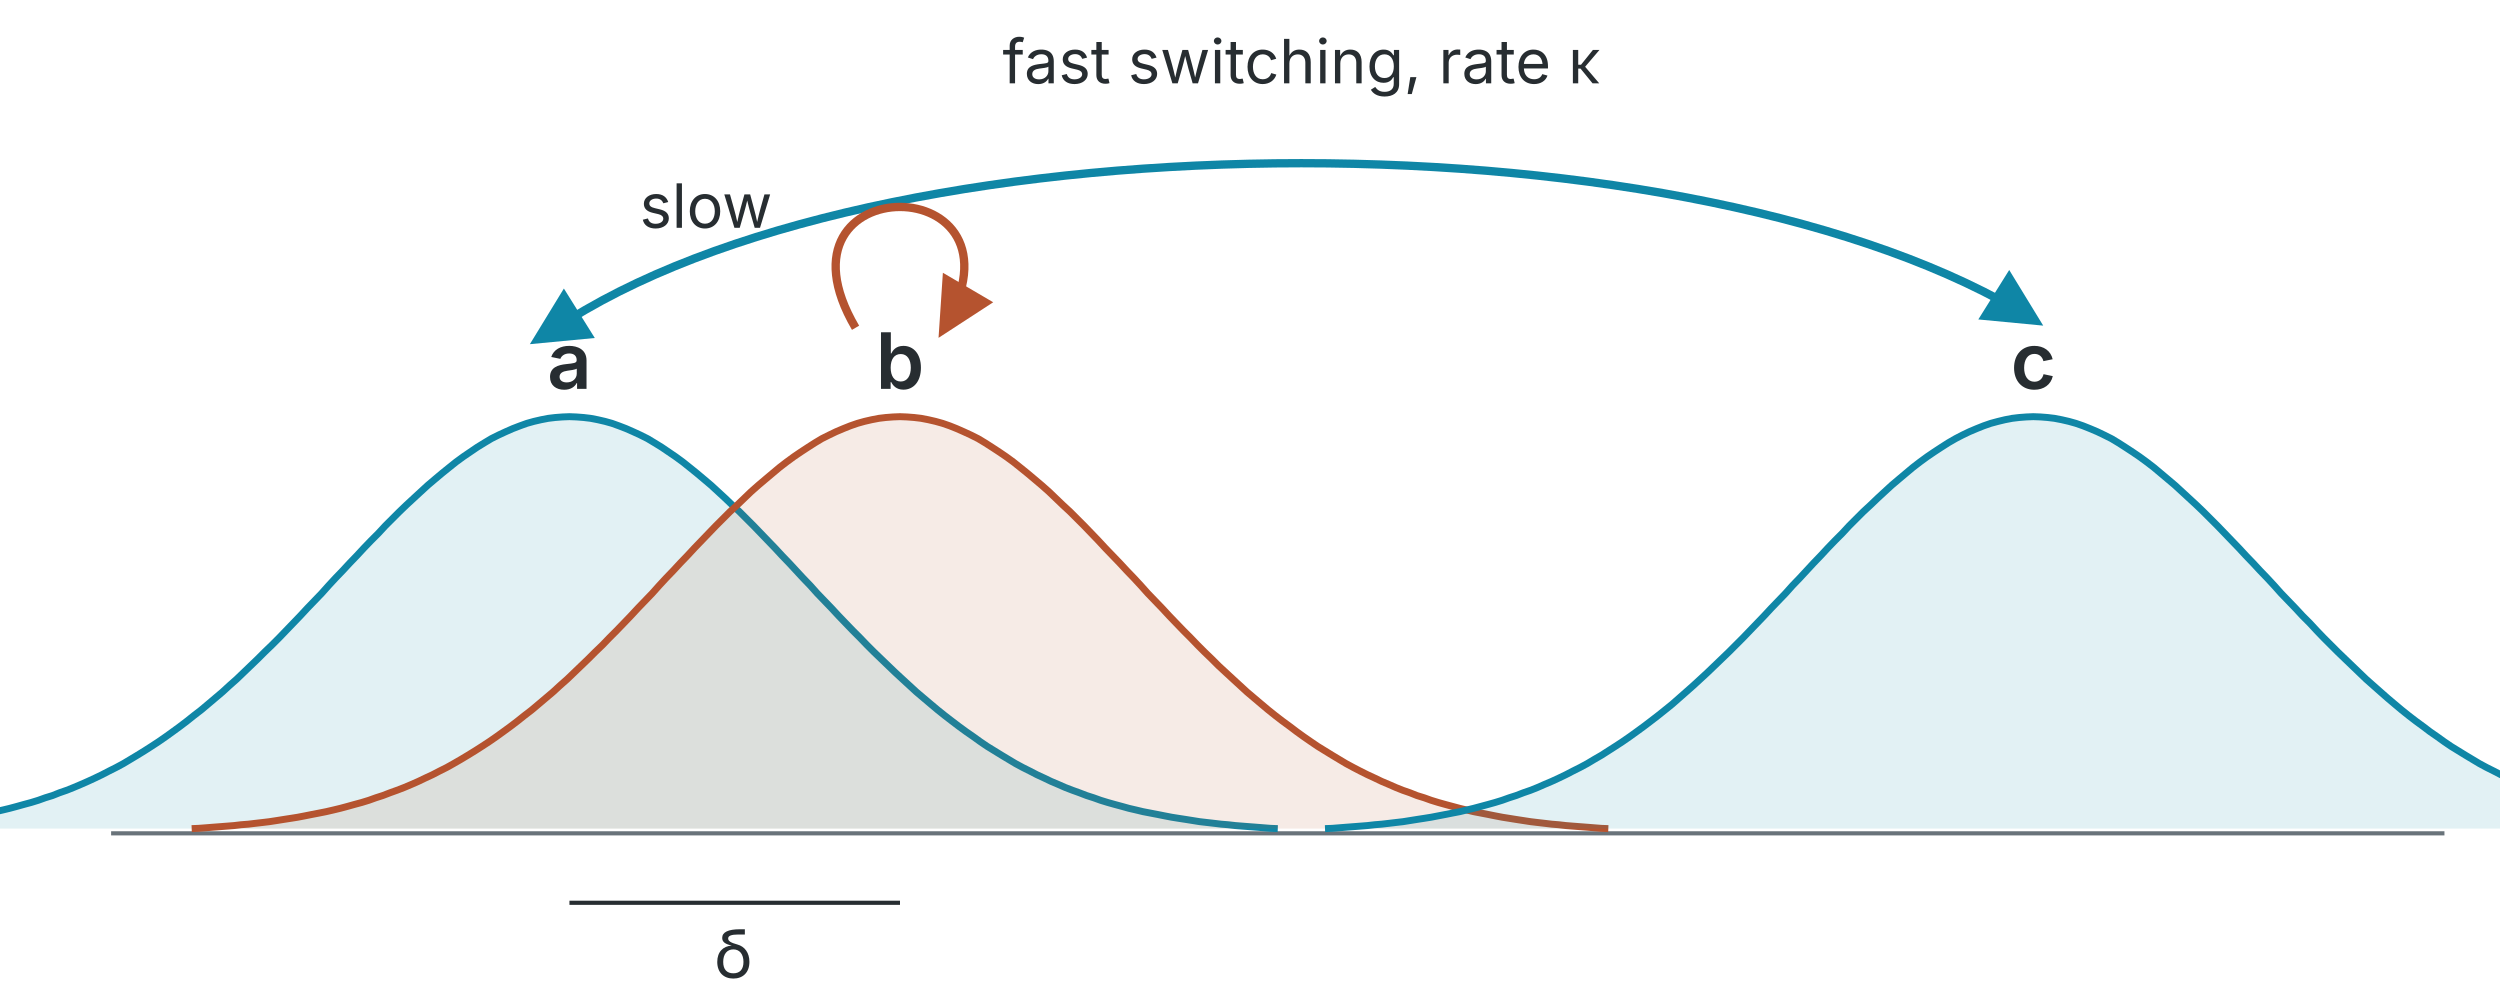
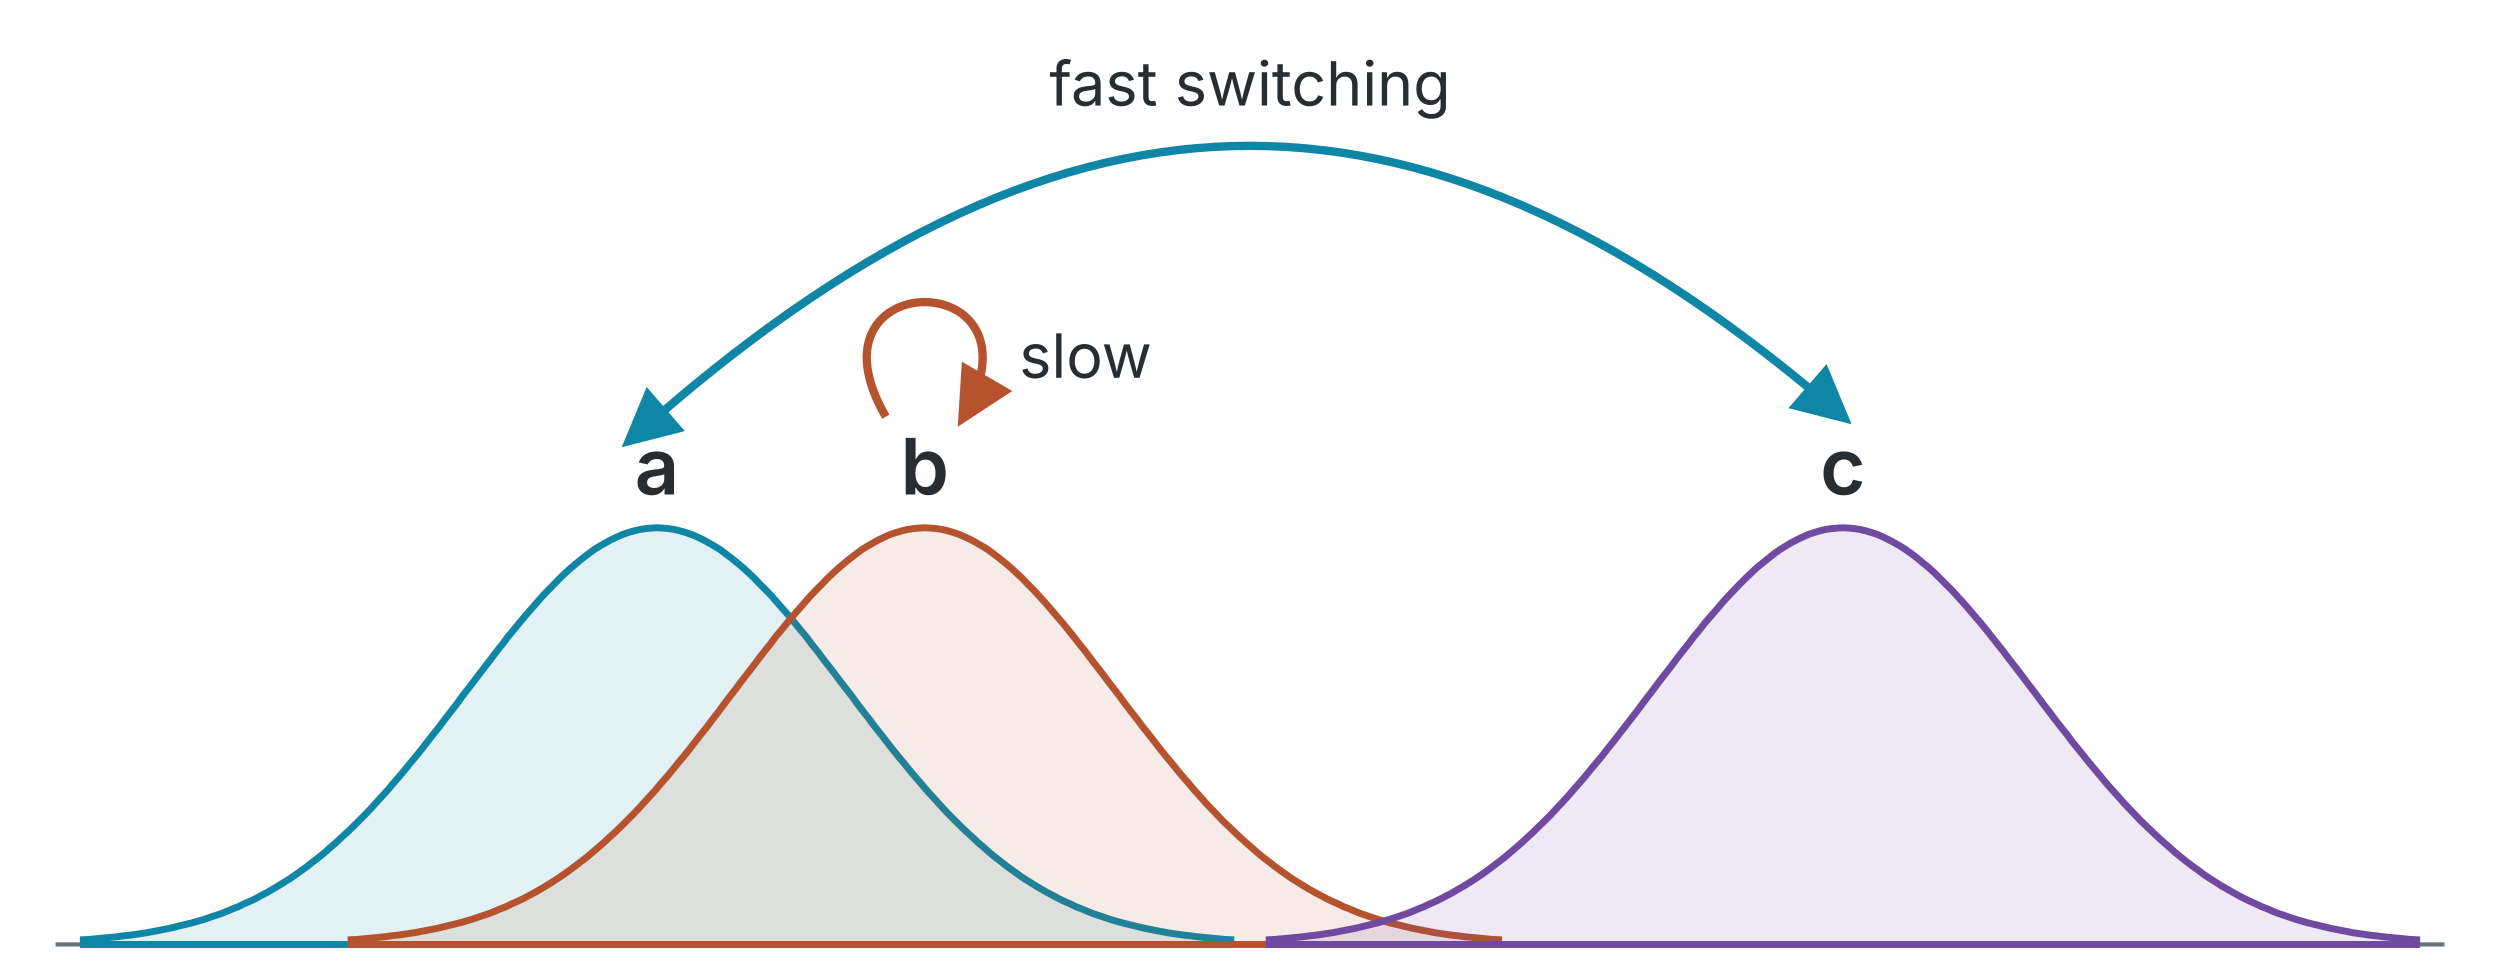
- <svg xmlns="http://www.w3.org/2000/svg" viewBox="0 0 900 360" width="900" height="360" role="img" aria-label="Toy model: three true states, fit with two">
+ <svg xmlns="http://www.w3.org/2000/svg" viewBox="0 0 900 350" width="900" height="350" role="img" aria-label="Toy model: three true states, fit with two">
  <defs>
    <marker id="h" viewBox="0 0 10 10" refX="8" refY="5" markerWidth="7" markerHeight="7" orient="auto">
      <path d="M0,0 L10,5 L0,10 z" fill="#0f86a6" />
    </marker>
    <marker id="h2" viewBox="0 0 10 10" refX="2" refY="5" markerWidth="7" markerHeight="7" orient="auto-start-reverse">
      <path d="M0,0 L10,5 L0,10 z" fill="#0f86a6" />
    </marker>
    <marker id="hb" viewBox="0 0 10 10" refX="8" refY="5" markerWidth="7" markerHeight="7" orient="auto">
      <path d="M0,0 L10,5 L0,10 z" fill="#b5532f" />
    </marker>
  </defs>
-   <line x1="40" y1="300" x2="880" y2="300" stroke="#69737a" stroke-width="1.5" />
-   <polyline points="-50.0,298.3 -47.4,298.2 -44.9,298.0 -42.3,297.8 -39.8,297.6 -37.2,297.4 -34.7,297.2 -32.2,296.9 -29.6,296.7 -27.1,296.4 -24.5,296.1 -21.9,295.8 -19.4,295.4 -16.8,295.0 -14.3,294.6 -11.8,294.2 -9.2,293.7 -6.7,293.2 -4.1,292.7 -1.6,292.2 1.0,291.6 3.5,291.0 6.1,290.3 8.6,289.6 11.2,288.9 13.8,288.1 16.3,287.2 18.9,286.4 21.4,285.4 24.0,284.5 26.5,283.5 29.1,282.4 31.6,281.3 34.2,280.1 36.7,278.9 39.2,277.6 41.8,276.3 44.4,274.9 46.9,273.4 49.4,271.9 52.0,270.3 54.5,268.7 57.1,267.0 59.7,265.2 62.2,263.4 64.8,261.5 67.3,259.6 69.8,257.6 72.4,255.6 74.9,253.5 77.5,251.3 80.1,249.1 82.6,246.8 85.2,244.5 87.7,242.1 90.2,239.7 92.8,237.2 95.3,234.7 97.9,232.2 100.5,229.6 103.0,227.0 105.6,224.3 108.1,221.7 110.6,219.0 113.2,216.3 115.8,213.6 118.3,210.8 120.8,208.1 123.4,205.4 125.9,202.7 128.5,200.0 131.0,197.3 133.6,194.6 136.2,192.0 138.7,189.3 141.2,186.8 143.8,184.2 146.3,181.8 148.9,179.4 151.5,177.0 154.0,174.7 156.6,172.5 159.1,170.4 161.7,168.3 164.2,166.3 166.8,164.4 169.3,162.7 171.8,161.0 174.4,159.4 176.9,157.9 179.5,156.6 182.1,155.4 184.6,154.3 187.2,153.3 189.7,152.4 192.2,151.7 194.8,151.1 197.4,150.6 199.9,150.3 202.5,150.1 205.0,150.0 207.5,150.1 210.1,150.3 212.6,150.6 215.2,151.1 217.8,151.7 220.3,152.4 222.8,153.3 225.4,154.3 227.9,155.4 230.5,156.6 233.1,157.9 235.6,159.4 238.2,161.0 240.7,162.7 243.2,164.4 245.8,166.3 248.3,168.3 250.9,170.4 253.4,172.5 256.0,174.7 258.5,177.0 261.1,179.4 263.6,181.8 266.2,184.2 268.8,186.8 271.3,189.3 273.9,192.0 276.4,194.6 279.0,197.3 281.5,200.0 284.1,202.7 286.6,205.4 289.1,208.1 291.7,210.8 294.2,213.6 296.8,216.3 299.4,219.0 301.9,221.7 304.4,224.3 307.0,227.0 309.6,229.6 312.1,232.2 314.6,234.7 317.2,237.2 319.8,239.7 322.3,242.1 324.9,244.5 327.4,246.8 329.9,249.1 332.5,251.3 335.1,253.5 337.6,255.6 340.1,257.6 342.7,259.6 345.2,261.5 347.8,263.4 350.4,265.2 352.9,267.0 355.4,268.7 358.0,270.3 360.6,271.9 363.1,273.4 365.6,274.9 368.2,276.3 370.8,277.6 373.3,278.9 375.9,280.1 378.4,281.3 381.0,282.4 383.5,283.5 386.1,284.5 388.6,285.4 391.2,286.4 393.7,287.2 396.2,288.1 398.8,288.9 401.3,289.6 403.9,290.3 406.4,291.0 409.0,291.6 411.5,292.2 414.1,292.7 416.7,293.2 419.2,293.7 421.8,294.2 424.3,294.6 426.9,295.0 429.4,295.4 431.9,295.8 434.5,296.1 437.1,296.4 439.6,296.7 442.1,296.9 444.7,297.2 447.2,297.4 449.8,297.6 452.4,297.8 454.9,298.0 457.4,298.2 460.0,298.3" fill="#0f86a6" fill-opacity="0.12" stroke="#0f86a6" stroke-width="2.5" />
-   <text x="205.0" y="140" font-size="28" font-weight="600" text-anchor="middle" fill="#272d31" font-family="Inter, Century Gothic, sans-serif">a</text>
-   <polyline points="69.0,298.3 71.5,298.2 74.1,298.0 76.6,297.8 79.2,297.6 81.8,297.4 84.3,297.2 86.8,296.9 89.4,296.7 91.9,296.4 94.5,296.1 97.0,295.8 99.6,295.4 102.1,295.0 104.7,294.6 107.2,294.2 109.8,293.7 112.3,293.2 114.9,292.7 117.4,292.2 120.0,291.6 122.5,291.0 125.1,290.3 127.6,289.6 130.2,288.9 132.8,288.1 135.3,287.2 137.8,286.4 140.4,285.4 142.9,284.5 145.5,283.5 148.1,282.4 150.6,281.3 153.1,280.1 155.7,278.9 158.2,277.6 160.8,276.3 163.3,274.9 165.9,273.4 168.4,271.9 171.0,270.3 173.5,268.7 176.1,267.0 178.7,265.2 181.2,263.4 183.8,261.5 186.3,259.6 188.8,257.6 191.4,255.6 193.9,253.5 196.5,251.3 199.1,249.1 201.6,246.8 204.2,244.5 206.7,242.1 209.2,239.7 211.8,237.2 214.3,234.7 216.9,232.2 219.4,229.6 222.0,227.0 224.6,224.3 227.1,221.7 229.6,219.0 232.2,216.3 234.8,213.6 237.3,210.8 239.8,208.1 242.4,205.4 244.9,202.7 247.5,200.0 250.0,197.3 252.6,194.6 255.1,192.0 257.7,189.3 260.2,186.8 262.8,184.2 265.4,181.8 267.9,179.4 270.4,177.0 273.0,174.7 275.6,172.5 278.1,170.4 280.6,168.3 283.2,166.3 285.8,164.4 288.3,162.7 290.9,161.0 293.4,159.4 295.9,157.9 298.5,156.6 301.0,155.4 303.6,154.3 306.1,153.3 308.7,152.4 311.2,151.7 313.8,151.1 316.4,150.6 318.9,150.3 321.5,150.1 324.0,150.0 326.5,150.1 329.1,150.3 331.6,150.6 334.2,151.1 336.8,151.7 339.3,152.4 341.9,153.3 344.4,154.3 346.9,155.4 349.5,156.6 352.1,157.9 354.6,159.4 357.1,161.0 359.7,162.7 362.2,164.4 364.8,166.3 367.3,168.3 369.9,170.4 372.4,172.5 375.0,174.7 377.6,177.0 380.1,179.4 382.6,181.8 385.2,184.2 387.8,186.8 390.3,189.3 392.9,192.0 395.4,194.6 397.9,197.3 400.5,200.0 403.1,202.7 405.6,205.4 408.2,208.1 410.7,210.8 413.2,213.6 415.8,216.3 418.4,219.0 420.9,221.7 423.4,224.3 426.0,227.0 428.6,229.6 431.1,232.2 433.6,234.7 436.2,237.2 438.7,239.7 441.3,242.1 443.9,244.5 446.4,246.8 448.9,249.1 451.5,251.3 454.1,253.5 456.6,255.6 459.1,257.6 461.7,259.6 464.3,261.5 466.8,263.4 469.3,265.2 471.9,267.0 474.4,268.7 477.0,270.3 479.6,271.9 482.1,273.4 484.6,274.9 487.2,276.3 489.7,277.6 492.3,278.9 494.9,280.1 497.4,281.3 500.0,282.4 502.5,283.5 505.0,284.5 507.6,285.4 510.1,286.4 512.7,287.2 515.2,288.1 517.8,288.9 520.3,289.6 522.9,290.3 525.5,291.0 528.0,291.6 530.5,292.2 533.1,292.7 535.7,293.2 538.2,293.7 540.8,294.2 543.3,294.6 545.8,295.0 548.4,295.4 551.0,295.8 553.5,296.1 556.1,296.4 558.6,296.7 561.1,296.9 563.7,297.2 566.2,297.4 568.8,297.6 571.4,297.8 573.9,298.0 576.4,298.2 579.0,298.3" fill="#b5532f" fill-opacity="0.12" stroke="#b5532f" stroke-width="2.5" />
-   <text x="324.0" y="140" font-size="28" font-weight="600" text-anchor="middle" fill="#272d31" font-family="Inter, Century Gothic, sans-serif">b</text>
-   <polyline points="477.0,298.3 479.6,298.2 482.1,298.0 484.6,297.8 487.2,297.6 489.8,297.4 492.3,297.2 494.9,296.9 497.4,296.7 500.0,296.4 502.5,296.1 505.1,295.8 507.6,295.4 510.1,295.0 512.7,294.6 515.2,294.2 517.8,293.7 520.4,293.2 522.9,292.7 525.5,292.2 528.0,291.6 530.5,291.0 533.1,290.3 535.7,289.6 538.2,288.9 540.8,288.1 543.3,287.2 545.8,286.4 548.4,285.4 551.0,284.5 553.5,283.5 556.0,282.4 558.6,281.3 561.2,280.1 563.7,278.9 566.2,277.6 568.8,276.3 571.4,274.9 573.9,273.4 576.5,271.9 579.0,270.3 581.5,268.7 584.1,267.0 586.7,265.2 589.2,263.4 591.8,261.5 594.3,259.6 596.9,257.6 599.4,255.6 602.0,253.5 604.5,251.3 607.0,249.1 609.6,246.8 612.1,244.5 614.7,242.1 617.2,239.7 619.8,237.2 622.4,234.7 624.9,232.2 627.5,229.6 630.0,227.0 632.6,224.3 635.1,221.7 637.6,219.0 640.2,216.3 642.8,213.6 645.3,210.8 647.9,208.1 650.4,205.4 652.9,202.7 655.5,200.0 658.0,197.3 660.6,194.6 663.2,192.0 665.7,189.3 668.2,186.8 670.8,184.2 673.4,181.8 675.9,179.4 678.5,177.0 681.0,174.7 683.6,172.5 686.1,170.4 688.6,168.3 691.2,166.3 693.8,164.4 696.3,162.7 698.9,161.0 701.4,159.4 704.0,157.9 706.5,156.6 709.0,155.4 711.6,154.3 714.1,153.3 716.7,152.4 719.3,151.7 721.8,151.1 724.4,150.6 726.9,150.3 729.5,150.1 732.0,150.0 734.6,150.1 737.1,150.3 739.6,150.6 742.2,151.1 744.8,151.7 747.3,152.4 749.9,153.3 752.4,154.3 755.0,155.4 757.5,156.6 760.1,157.9 762.6,159.4 765.1,161.0 767.7,162.7 770.2,164.4 772.8,166.3 775.4,168.3 777.9,170.4 780.4,172.5 783.0,174.7 785.5,177.0 788.1,179.4 790.7,181.8 793.2,184.2 795.8,186.8 798.3,189.3 800.9,192.0 803.4,194.6 806.0,197.3 808.5,200.0 811.1,202.7 813.6,205.4 816.2,208.1 818.7,210.8 821.2,213.6 823.8,216.3 826.4,219.0 828.9,221.7 831.5,224.3 834.0,227.0 836.5,229.6 839.1,232.2 841.6,234.7 844.2,237.2 846.8,239.7 849.3,242.1 851.8,244.5 854.4,246.8 857.0,249.1 859.5,251.3 862.1,253.5 864.6,255.6 867.1,257.6 869.7,259.6 872.3,261.5 874.8,263.4 877.4,265.2 879.9,267.0 882.4,268.7 885.0,270.3 887.6,271.9 890.1,273.4 892.6,274.9 895.2,276.3 897.8,277.6 900.3,278.9 902.9,280.1 905.4,281.3 907.9,282.4 910.5,283.5 913.0,284.5 915.6,285.4 918.2,286.4 920.7,287.2 923.2,288.1 925.8,288.9 928.4,289.6 930.9,290.3 933.5,291.0 936.0,291.6 938.5,292.2 941.1,292.7 943.7,293.2 946.2,293.7 948.8,294.2 951.3,294.6 953.9,295.0 956.4,295.4 959.0,295.8 961.5,296.1 964.0,296.4 966.6,296.7 969.1,296.9 971.7,297.2 974.3,297.4 976.8,297.6 979.3,297.8 981.9,298.0 984.5,298.2 987.0,298.3" fill="#0f86a6" fill-opacity="0.12" stroke="#0f86a6" stroke-width="2.5" />
-   <text x="732.0" y="140" font-size="28" font-weight="600" text-anchor="middle" fill="#272d31" font-family="Inter, Century Gothic, sans-serif">c</text>
-   <line x1="205" y1="325" x2="324" y2="325" stroke="#272d31" stroke-width="1.5" />
-   <text x="264" y="352" font-size="24" text-anchor="middle" fill="#272d31" font-family="Inter, Century Gothic, sans-serif">δ</text>
-   <path d="M205,115 C325,40 612.0,40 732.0,115" fill="none" stroke="#0f86a6" stroke-width="3" marker-end="url(#h)" marker-start="url(#h2)" />
-   <text x="468.5" y="30" font-size="22" text-anchor="middle" fill="#272d31" font-family="Inter, Century Gothic, sans-serif">fast switching, rate κ</text>
-   <path d="M308.0,118 C274.0,60 374.0,60 340.0,118" fill="none" stroke="#b5532f" stroke-width="3" marker-end="url(#hb)" />
-   <text x="278.0" y="82" font-size="22" text-anchor="end" fill="#272d31" font-family="Inter, Century Gothic, sans-serif">slow</text>
+   <line x1="20" y1="340" x2="880" y2="340" stroke="#69737a" stroke-width="1.5" />
+   <polygon points="30.0,340 30.0,338.3 32.1,338.2 34.1,338.0 36.2,337.8 38.3,337.6 40.3,337.4 42.4,337.2 44.5,336.9 46.5,336.7 48.6,336.4 50.7,336.1 52.7,335.8 54.8,335.4 56.9,335.0 58.9,334.6 61.0,334.2 63.0,333.7 65.1,333.2 67.2,332.7 69.2,332.2 71.3,331.6 73.4,331.0 75.4,330.3 77.5,329.6 79.6,328.9 81.6,328.1 83.7,327.2 85.8,326.4 87.8,325.4 89.9,324.5 92.0,323.5 94.0,322.4 96.1,321.3 98.2,320.1 100.2,318.9 102.3,317.6 104.4,316.3 106.4,314.9 108.5,313.4 110.6,311.9 112.6,310.3 114.7,308.7 116.8,307.0 118.8,305.2 120.9,303.4 122.9,301.5 125.0,299.6 127.1,297.6 129.1,295.6 131.2,293.5 133.3,291.3 135.3,289.1 137.4,286.8 139.5,284.5 141.5,282.1 143.6,279.7 145.7,277.2 147.7,274.7 149.8,272.2 151.9,269.6 153.9,267.0 156.0,264.3 158.1,261.7 160.1,259.0 162.2,256.3 164.3,253.6 166.3,250.8 168.4,248.1 170.5,245.4 172.5,242.7 174.6,240.0 176.7,237.3 178.7,234.6 180.8,232.0 182.8,229.3 184.9,226.8 187.0,224.2 189.0,221.8 191.1,219.4 193.2,217.0 195.2,214.7 197.3,212.5 199.4,210.4 201.4,208.3 203.5,206.3 205.6,204.4 207.6,202.7 209.7,201.0 211.8,199.4 213.8,197.9 215.9,196.6 218.0,195.4 220.0,194.3 222.1,193.3 224.2,192.4 226.2,191.7 228.3,191.1 230.4,190.6 232.4,190.3 234.5,190.1 236.5,190.0 238.6,190.1 240.7,190.3 242.7,190.6 244.8,191.1 246.9,191.7 248.9,192.4 251.0,193.3 253.1,194.3 255.1,195.4 257.2,196.6 259.3,197.9 261.3,199.4 263.4,201.0 265.5,202.7 267.5,204.4 269.6,206.3 271.7,208.3 273.7,210.4 275.8,212.5 277.9,214.7 279.9,217.0 282.0,219.4 284.1,221.8 286.1,224.2 288.2,226.8 290.3,229.3 292.3,232.0 294.4,234.6 296.4,237.3 298.5,240.0 300.6,242.7 302.6,245.4 304.7,248.1 306.8,250.8 308.8,253.6 310.9,256.3 313.0,259.0 315.0,261.7 317.1,264.3 319.2,267.0 321.2,269.6 323.3,272.2 325.4,274.7 327.4,277.2 329.5,279.7 331.6,282.1 333.6,284.5 335.7,286.8 337.8,289.1 339.8,291.3 341.9,293.5 344.0,295.6 346.0,297.6 348.1,299.6 350.2,301.5 352.2,303.4 354.3,305.2 356.3,307.0 358.4,308.7 360.5,310.3 362.5,311.9 364.6,313.4 366.7,314.9 368.7,316.3 370.8,317.6 372.9,318.9 374.9,320.1 377.0,321.3 379.1,322.4 381.1,323.5 383.2,324.5 385.3,325.4 387.3,326.4 389.4,327.2 391.5,328.1 393.5,328.9 395.6,329.6 397.7,330.3 399.7,331.0 401.8,331.6 403.9,332.2 405.9,332.7 408.0,333.2 410.1,333.7 412.1,334.2 414.2,334.6 416.2,335.0 418.3,335.4 420.4,335.8 422.4,336.1 424.5,336.4 426.6,336.7 428.6,336.9 430.7,337.2 432.8,337.4 434.8,337.6 436.9,337.8 439.0,338.0 441.0,338.2 443.1,338.3 443.1,340" fill="#0f86a6" fill-opacity="0.12" stroke="#0f86a6" stroke-width="2.5" />
+   <text x="236.5" y="178" font-size="28" font-weight="600" text-anchor="middle" fill="#272d31" font-family="Inter, Century Gothic, sans-serif">a</text>
+   <polygon points="126.4,340 126.4,338.3 128.5,338.2 130.5,338.0 132.6,337.8 134.7,337.6 136.7,337.4 138.8,337.2 140.8,336.9 142.9,336.7 145.0,336.4 147.0,336.1 149.1,335.8 151.2,335.4 153.2,335.0 155.3,334.6 157.4,334.2 159.4,333.7 161.5,333.2 163.6,332.7 165.6,332.2 167.7,331.6 169.8,331.0 171.8,330.3 173.9,329.6 176.0,328.9 178.0,328.1 180.1,327.2 182.2,326.4 184.2,325.4 186.3,324.5 188.4,323.5 190.4,322.4 192.5,321.3 194.6,320.1 196.6,318.9 198.7,317.6 200.7,316.3 202.8,314.9 204.9,313.4 206.9,311.9 209.0,310.3 211.1,308.7 213.1,307.0 215.2,305.2 217.3,303.4 219.3,301.5 221.4,299.6 223.5,297.6 225.5,295.6 227.6,293.5 229.7,291.3 231.7,289.1 233.8,286.8 235.9,284.5 237.9,282.1 240.0,279.7 242.1,277.2 244.1,274.7 246.2,272.2 248.3,269.6 250.3,267.0 252.4,264.3 254.5,261.7 256.5,259.0 258.6,256.3 260.6,253.6 262.7,250.8 264.8,248.1 266.8,245.4 268.9,242.7 271.0,240.0 273.0,237.3 275.1,234.6 277.2,232.0 279.2,229.3 281.3,226.8 283.4,224.2 285.4,221.8 287.5,219.4 289.6,217.0 291.6,214.7 293.7,212.5 295.8,210.4 297.8,208.3 299.9,206.3 302.0,204.4 304.0,202.7 306.1,201.0 308.2,199.4 310.2,197.9 312.3,196.6 314.4,195.4 316.4,194.3 318.5,193.3 320.5,192.4 322.6,191.7 324.7,191.1 326.7,190.6 328.8,190.3 330.9,190.1 332.9,190.0 335.0,190.1 337.1,190.3 339.1,190.6 341.2,191.1 343.3,191.7 345.3,192.4 347.4,193.3 349.5,194.3 351.5,195.4 353.6,196.6 355.7,197.9 357.7,199.4 359.8,201.0 361.9,202.7 363.9,204.4 366.0,206.3 368.1,208.3 370.1,210.4 372.2,212.5 374.2,214.7 376.3,217.0 378.4,219.4 380.4,221.8 382.5,224.2 384.6,226.8 386.6,229.3 388.7,232.0 390.8,234.6 392.8,237.3 394.9,240.0 397.0,242.7 399.0,245.4 401.1,248.1 403.2,250.8 405.2,253.6 407.3,256.3 409.4,259.0 411.4,261.7 413.5,264.3 415.6,267.0 417.6,269.6 419.7,272.2 421.8,274.7 423.8,277.2 425.9,279.7 428.0,282.1 430.0,284.5 432.1,286.8 434.1,289.1 436.2,291.3 438.3,293.5 440.3,295.6 442.4,297.6 444.5,299.6 446.5,301.5 448.6,303.4 450.7,305.2 452.7,307.0 454.8,308.7 456.9,310.3 458.9,311.9 461.0,313.4 463.1,314.9 465.1,316.3 467.2,317.6 469.3,318.9 471.3,320.1 473.4,321.3 475.5,322.4 477.5,323.5 479.6,324.5 481.7,325.4 483.7,326.4 485.8,327.2 487.9,328.1 489.9,328.9 492.0,329.6 494.0,330.3 496.1,331.0 498.2,331.6 500.2,332.2 502.3,332.7 504.4,333.2 506.4,333.7 508.5,334.2 510.6,334.6 512.6,335.0 514.7,335.4 516.8,335.8 518.8,336.1 520.9,336.4 523.0,336.7 525.0,336.9 527.1,337.2 529.2,337.4 531.2,337.6 533.3,337.8 535.4,338.0 537.4,338.2 539.5,338.3 539.5,340" fill="#b5532f" fill-opacity="0.12" stroke="#b5532f" stroke-width="2.5" />
+   <text x="332.9" y="178" font-size="28" font-weight="600" text-anchor="middle" fill="#272d31" font-family="Inter, Century Gothic, sans-serif">b</text>
+   <polygon points="456.9,340 456.9,338.3 458.9,338.2 461.0,338.0 463.1,337.8 465.1,337.6 467.2,337.4 469.3,337.2 471.3,336.9 473.4,336.7 475.5,336.4 477.5,336.1 479.6,335.8 481.7,335.4 483.7,335.0 485.8,334.6 487.9,334.2 489.9,333.7 492.0,333.2 494.0,332.7 496.1,332.2 498.2,331.6 500.2,331.0 502.3,330.3 504.4,329.6 506.4,328.9 508.5,328.1 510.6,327.2 512.6,326.4 514.7,325.4 516.8,324.5 518.8,323.5 520.9,322.4 523.0,321.3 525.0,320.1 527.1,318.9 529.2,317.6 531.2,316.3 533.3,314.9 535.4,313.4 537.4,311.9 539.5,310.3 541.6,308.7 543.6,307.0 545.7,305.2 547.8,303.4 549.8,301.5 551.9,299.6 553.9,297.6 556.0,295.6 558.1,293.5 560.1,291.3 562.2,289.1 564.3,286.8 566.3,284.5 568.4,282.1 570.5,279.7 572.5,277.2 574.6,274.7 576.7,272.2 578.7,269.6 580.8,267.0 582.9,264.3 584.9,261.7 587.0,259.0 589.1,256.3 591.1,253.6 593.2,250.8 595.3,248.1 597.3,245.4 599.4,242.7 601.5,240.0 603.5,237.3 605.6,234.6 607.7,232.0 609.7,229.3 611.8,226.8 613.8,224.2 615.9,221.8 618.0,219.4 620.0,217.0 622.1,214.7 624.2,212.5 626.2,210.4 628.3,208.3 630.4,206.3 632.4,204.4 634.5,202.7 636.6,201.0 638.6,199.4 640.7,197.9 642.8,196.6 644.8,195.4 646.9,194.3 649.0,193.3 651.0,192.4 653.1,191.7 655.2,191.1 657.2,190.6 659.3,190.3 661.4,190.1 663.4,190.0 665.5,190.1 667.6,190.3 669.6,190.6 671.7,191.1 673.7,191.7 675.8,192.4 677.9,193.3 679.9,194.3 682.0,195.4 684.1,196.6 686.1,197.9 688.2,199.4 690.3,201.0 692.3,202.7 694.4,204.4 696.5,206.3 698.5,208.3 700.6,210.4 702.7,212.5 704.7,214.7 706.8,217.0 708.9,219.4 710.9,221.8 713.0,224.2 715.1,226.8 717.1,229.3 719.2,232.0 721.3,234.6 723.3,237.3 725.4,240.0 727.5,242.7 729.5,245.4 731.6,248.1 733.6,250.8 735.7,253.6 737.8,256.3 739.8,259.0 741.9,261.7 744.0,264.3 746.0,267.0 748.1,269.6 750.2,272.2 752.2,274.7 754.3,277.2 756.4,279.7 758.4,282.1 760.5,284.5 762.6,286.8 764.6,289.1 766.7,291.3 768.8,293.5 770.8,295.6 772.9,297.6 775.0,299.6 777.0,301.5 779.1,303.4 781.2,305.2 783.2,307.0 785.3,308.7 787.3,310.3 789.4,311.9 791.5,313.4 793.5,314.9 795.6,316.3 797.7,317.6 799.7,318.9 801.8,320.1 803.9,321.3 805.9,322.4 808.0,323.5 810.1,324.5 812.1,325.4 814.2,326.4 816.3,327.2 818.3,328.1 820.4,328.9 822.5,329.6 824.5,330.3 826.6,331.0 828.7,331.6 830.7,332.2 832.8,332.7 834.9,333.2 836.9,333.7 839.0,334.2 841.1,334.6 843.1,335.0 845.2,335.4 847.2,335.8 849.3,336.1 851.4,336.4 853.4,336.7 855.5,336.9 857.6,337.2 859.6,337.4 861.7,337.6 863.8,337.8 865.8,338.0 867.9,338.2 870.0,338.3 870.0,340" fill="#6f4aa0" fill-opacity="0.12" stroke="#6f4aa0" stroke-width="2.5" />
+   <text x="663.4" y="178" font-size="28" font-weight="600" text-anchor="middle" fill="#272d31" font-family="Inter, Century Gothic, sans-serif">c</text>
+   <path d="M236.5,150 C386.5,20 513.4,20 663.4,150" fill="none" stroke="#0f86a6" stroke-width="3" marker-end="url(#h)" marker-start="url(#h2)" />
+   <text x="450.0" y="38" font-size="22" text-anchor="middle" fill="#272d31" font-family="Inter, Century Gothic, sans-serif">fast switching</text>
+   <path d="M318.9,150 C286.9,95 378.9,95 346.9,150" fill="none" stroke="#b5532f" stroke-width="3" marker-end="url(#hb)" />
+   <text x="366.9" y="136" font-size="22" text-anchor="start" fill="#272d31" font-family="Inter, Century Gothic, sans-serif">slow</text>
</svg>
